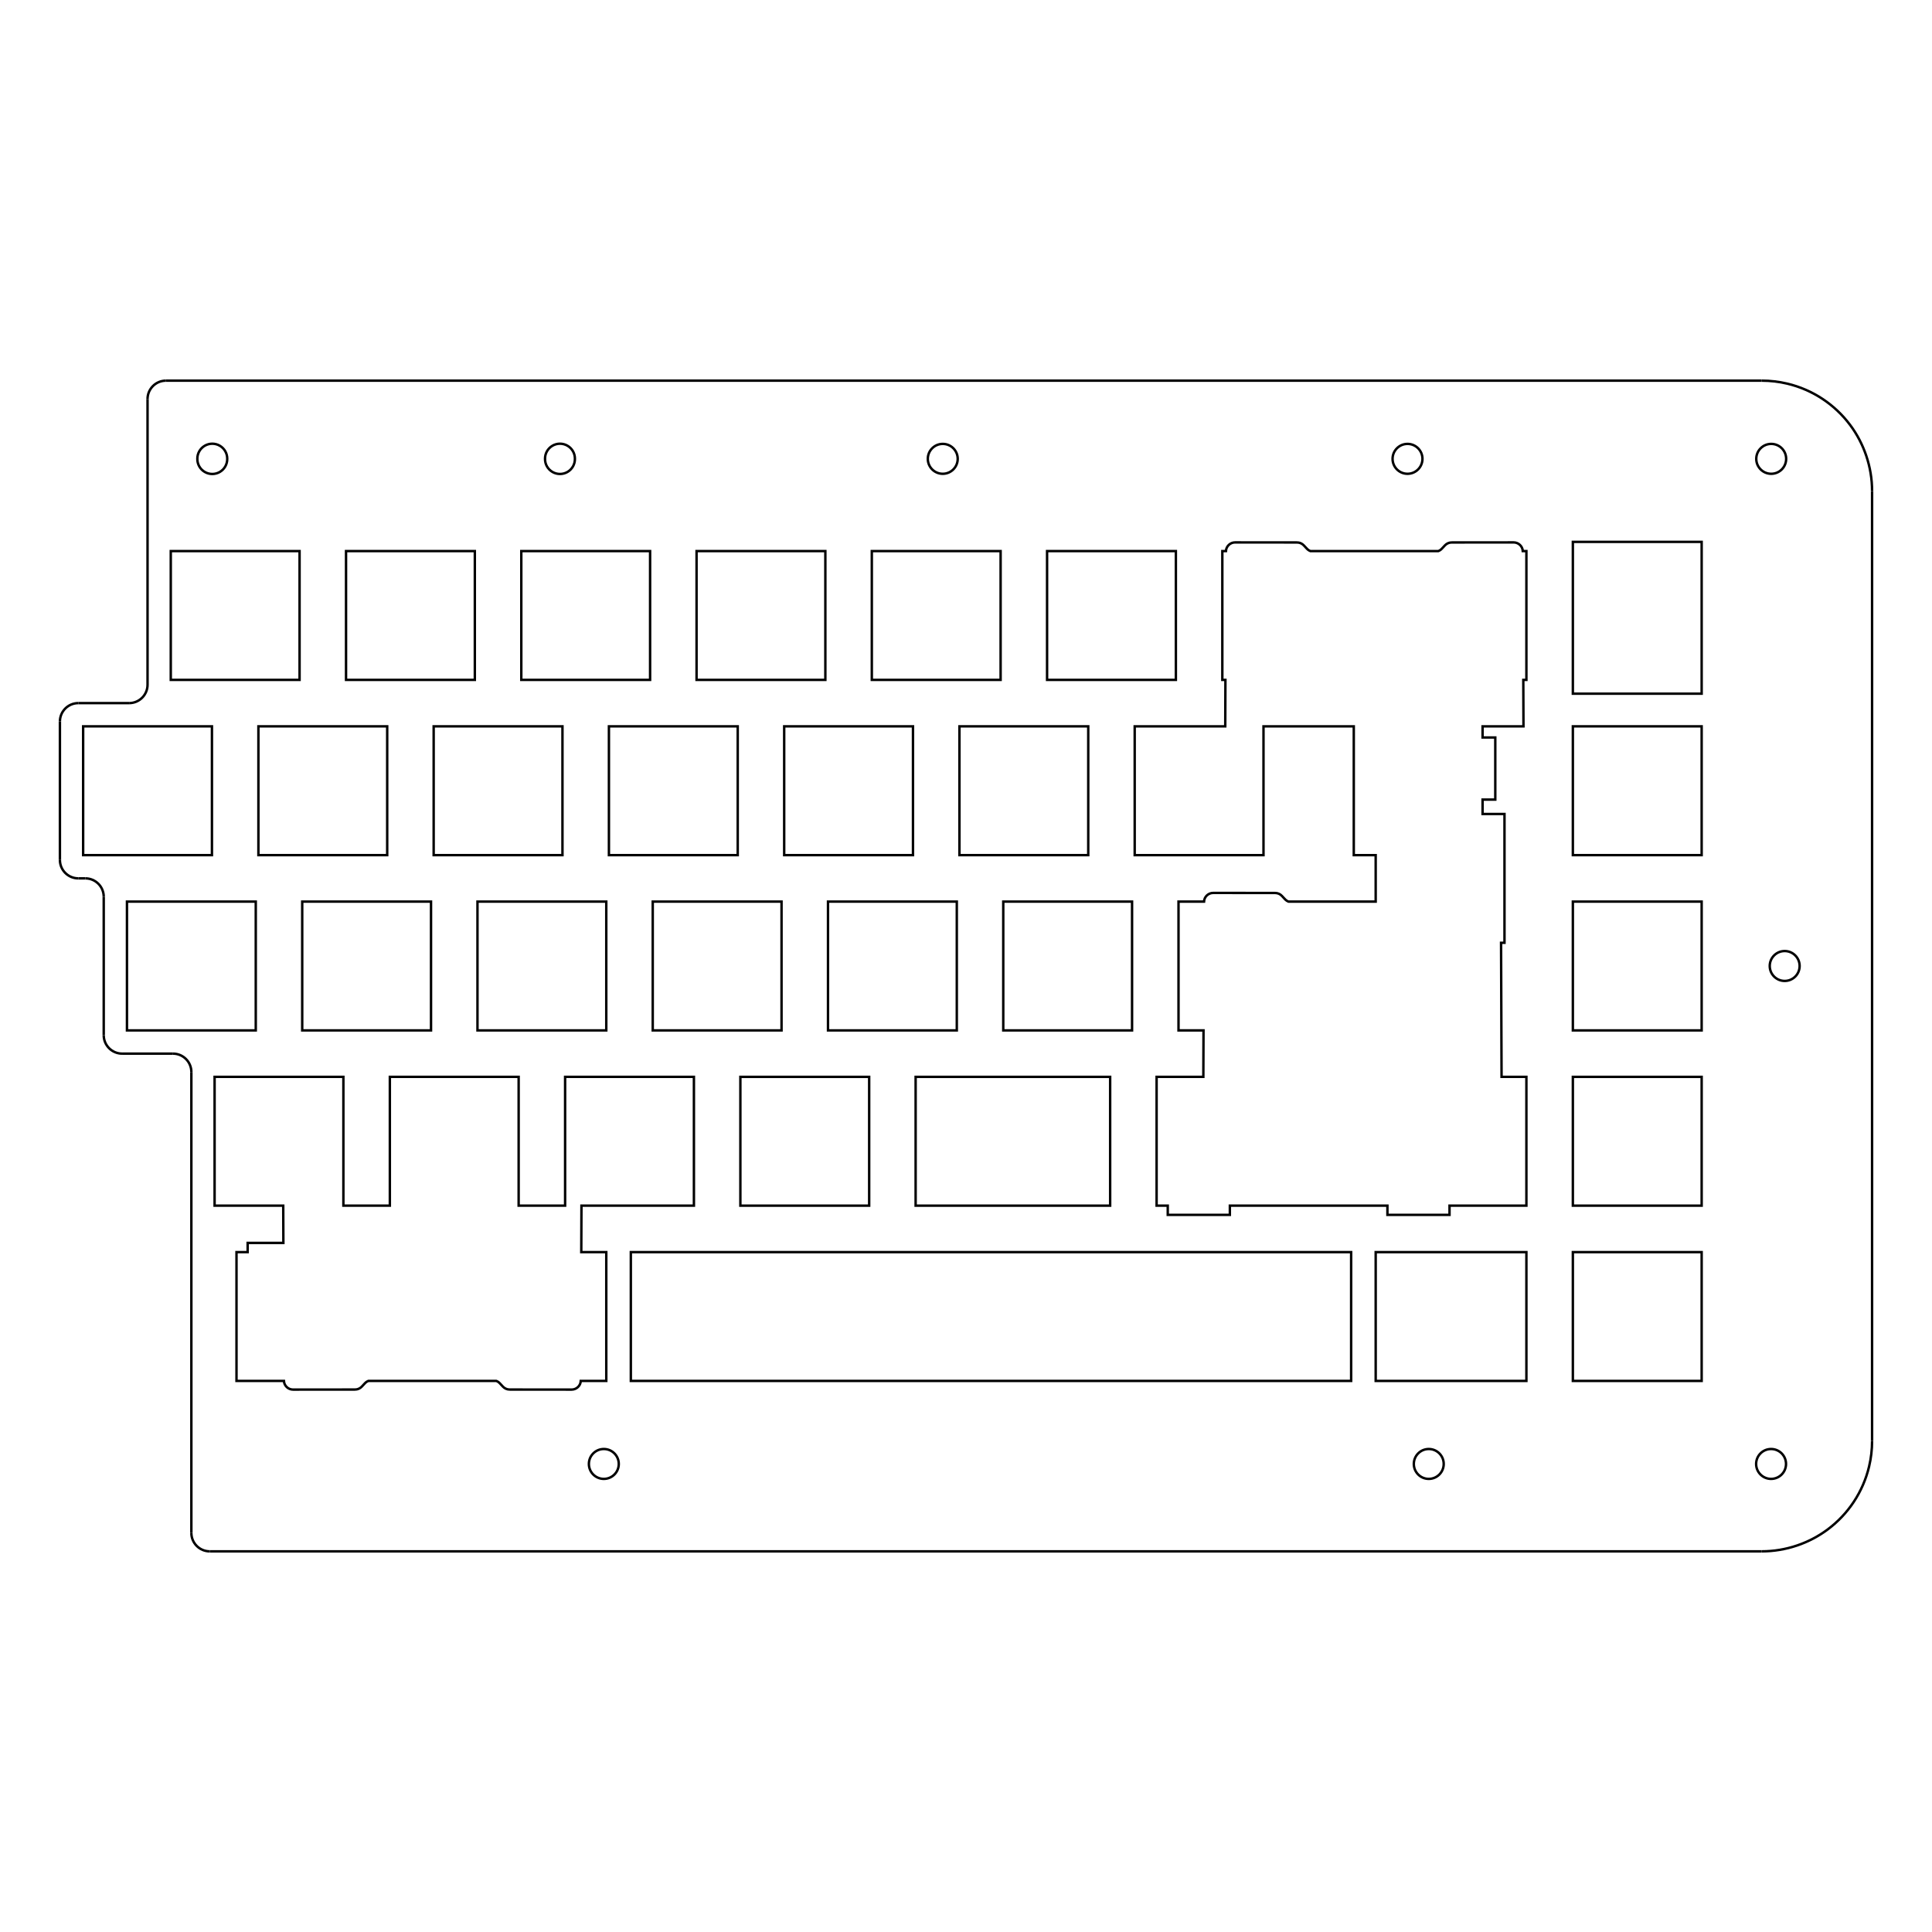
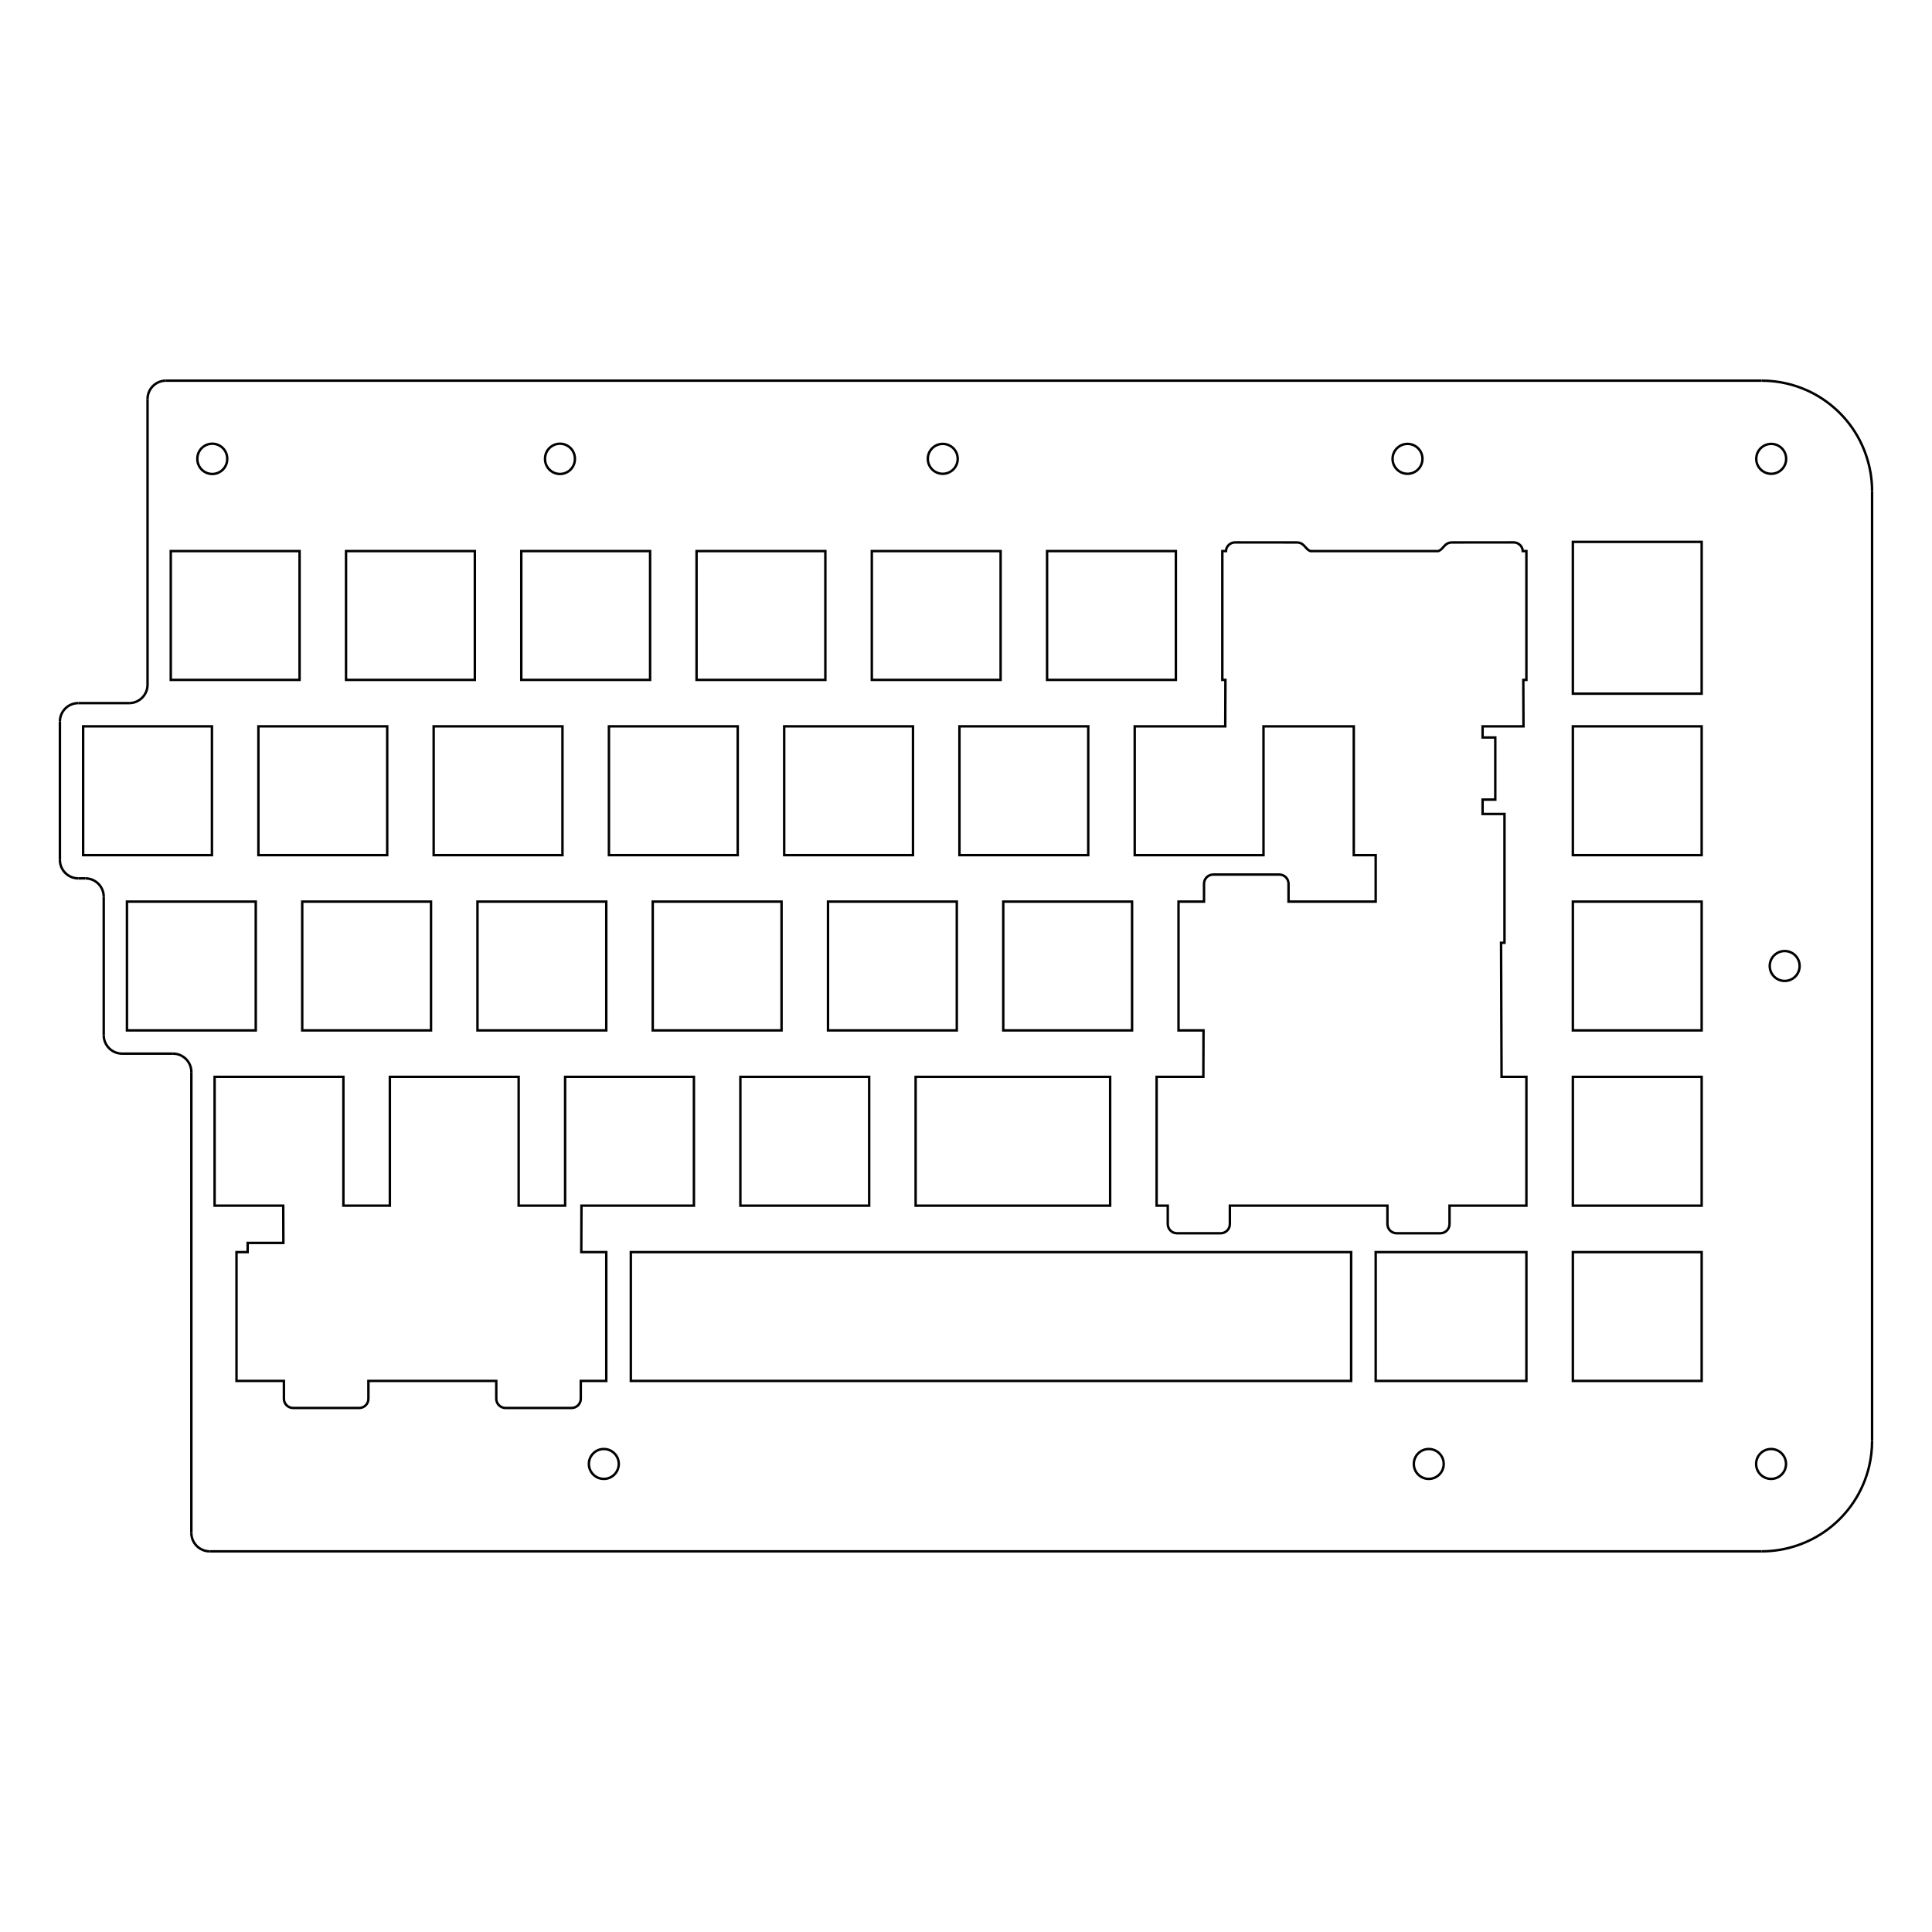
<svg xmlns="http://www.w3.org/2000/svg" width="210mm" height="210mm" viewBox="0 0 210 210" version="1.1" id="svg8">
  <defs id="defs2">
    <marker style="overflow:visible" refY="0" refX="0" orient="auto" id="DistanceX">
      <path id="path12" style="stroke:#000000;stroke-width:0.5" d="M 3,-3 -3,3 M 0,-5 V 5" />
    </marker>
    <pattern y="0" x="0" width="8" patternUnits="userSpaceOnUse" id="Hatch" height="8">
      <path id="path15" stroke-width="0.25" stroke="#000000" linecap="square" d="M8 4 l-4,4" />
      <path id="path17" stroke-width="0.25" stroke="#000000" linecap="square" d="M6 2 l-4,4" />
      <path id="path19" stroke-width="0.25" stroke="#000000" linecap="square" d="M4 0 l-4,4" />
    </pattern>
    <symbol id="*MODEL_SPACE" />
    <symbol id="*PAPER_SPACE" />
    <marker style="overflow:visible" refY="0" refX="0" orient="auto" id="DistanceX-6">
      <path id="path111" style="stroke:#000000;stroke-width:0.5" d="M 3,-3 -3,3 M 0,-5 V 5" />
    </marker>
    <pattern y="0" x="0" width="8" patternUnits="userSpaceOnUse" id="Hatch-4" height="8">
      <path id="path114" stroke-width="0.25" stroke="#000000" linecap="square" d="M8 4 l-4,4" />
      <path id="path116" stroke-width="0.25" stroke="#000000" linecap="square" d="M6 2 l-4,4" />
      <path id="path118" stroke-width="0.25" stroke="#000000" linecap="square" d="M4 0 l-4,4" />
    </pattern>
    <symbol id="*MODEL_SPACE-4" />
    <symbol id="*PAPER_SPACE-1" />
    <marker style="overflow:visible" refY="0" refX="0" orient="auto" id="DistanceX-7">
      <path id="path210" style="stroke:#000000;stroke-width:0.5" d="M 3,-3 -3,3 M 0,-5 V 5" />
    </marker>
    <pattern y="0" x="0" width="8" patternUnits="userSpaceOnUse" id="Hatch-3" height="8">
      <path id="path213" stroke-width="0.25" stroke="#000000" linecap="square" d="M8 4 l-4,4" />
      <path id="path215" stroke-width="0.25" stroke="#000000" linecap="square" d="M6 2 l-4,4" />
      <path id="path217" stroke-width="0.25" stroke="#000000" linecap="square" d="M4 0 l-4,4" />
    </pattern>
    <symbol id="*MODEL_SPACE-9" />
    <symbol id="*PAPER_SPACE-3" />
    <marker style="overflow:visible" refY="0" refX="0" orient="auto" id="DistanceX-2">
      <path id="path1300" style="stroke:#000000;stroke-width:0.5" d="M 3,-3 -3,3 M 0,-5 V 5" />
    </marker>
    <pattern y="0" x="0" width="8" patternUnits="userSpaceOnUse" id="Hatch-49" height="8">
      <path id="path1303" stroke-width="0.25" stroke="#000000" linecap="square" d="M8 4 l-4,4" />
      <path id="path1305" stroke-width="0.25" stroke="#000000" linecap="square" d="M6 2 l-4,4" />
      <path id="path1307" stroke-width="0.25" stroke="#000000" linecap="square" d="M4 0 l-4,4" />
    </pattern>
    <symbol id="*MODEL_SPACE-1" />
    <symbol id="*PAPER_SPACE-9" />
    <marker style="overflow:visible" refY="0" refX="0" orient="auto" id="DistanceX-4">
      <path id="path1435" style="stroke:#000000;stroke-width:0.5" d="M 3,-3 -3,3 M 0,-5 V 5" />
    </marker>
    <pattern y="0" x="0" width="8" patternUnits="userSpaceOnUse" id="Hatch-8" height="8">
      <path id="path1438" stroke-width="0.25" stroke="#000000" linecap="square" d="M8 4 l-4,4" />
      <path id="path1440" stroke-width="0.25" stroke="#000000" linecap="square" d="M6 2 l-4,4" />
      <path id="path1442" stroke-width="0.25" stroke="#000000" linecap="square" d="M4 0 l-4,4" />
    </pattern>
    <symbol id="*MODEL_SPACE-98" />
    <symbol id="*PAPER_SPACE-7" />
    <marker style="overflow:visible" refY="0" refX="0" orient="auto" id="DistanceX-5">
      <path id="path1477" style="stroke:#000000;stroke-width:0.5" d="M 3,-3 -3,3 M 0,-5 V 5" />
    </marker>
    <pattern y="0" x="0" width="8" patternUnits="userSpaceOnUse" id="Hatch-47" height="8">
      <path id="path1480" stroke-width="0.25" stroke="#000000" linecap="square" d="M8 4 l-4,4" />
      <path id="path1482" stroke-width="0.25" stroke="#000000" linecap="square" d="M6 2 l-4,4" />
      <path id="path1484" stroke-width="0.25" stroke="#000000" linecap="square" d="M4 0 l-4,4" />
    </pattern>
    <symbol id="*MODEL_SPACE-2" />
    <symbol id="*PAPER_SPACE-92" />
    <marker style="overflow:visible" refY="0" refX="0" orient="auto" id="DistanceX-3">
      <path id="path1519" style="stroke:#000000;stroke-width:0.5" d="M 3,-3 -3,3 M 0,-5 V 5" />
    </marker>
    <pattern y="0" x="0" width="8" patternUnits="userSpaceOnUse" id="Hatch-44" height="8">
      <path id="path1522" stroke-width="0.25" stroke="#000000" linecap="square" d="M8 4 l-4,4" />
      <path id="path1524" stroke-width="0.25" stroke="#000000" linecap="square" d="M6 2 l-4,4" />
      <path id="path1526" stroke-width="0.25" stroke="#000000" linecap="square" d="M4 0 l-4,4" />
    </pattern>
    <symbol id="*MODEL_SPACE-25" />
    <symbol id="*PAPER_SPACE-8" />
    <marker style="overflow:visible" refY="0.0" refX="0.0" orient="auto" id="DistanceX-9">
      <path id="path5763" style="stroke:#000000; stroke-width:0.5" d="M 3,-3 L -3,3 M 0,-5 L  0,5" />
    </marker>
    <pattern y="0" x="0" width="8" patternUnits="userSpaceOnUse" id="Hatch-0" height="8">
      <path id="path5766" stroke-width="0.25" stroke="#000000" linecap="square" d="M8 4 l-4,4" />
      <path id="path5768" stroke-width="0.25" stroke="#000000" linecap="square" d="M6 2 l-4,4" />
      <path id="path5770" stroke-width="0.25" stroke="#000000" linecap="square" d="M4 0 l-4,4" />
    </pattern>
    <symbol id="*MODEL_SPACE-0" />
    <symbol id="*PAPER_SPACE-91" />
    <marker style="overflow:visible" refY="0.0" refX="0.0" orient="auto" id="DistanceX-68">
      <path id="path5898" style="stroke:#000000; stroke-width:0.5" d="M 3,-3 L -3,3 M 0,-5 L  0,5" />
    </marker>
    <pattern y="0" x="0" width="8" patternUnits="userSpaceOnUse" id="Hatch-5" height="8">
      <path id="path5901" stroke-width="0.25" stroke="#000000" linecap="square" d="M8 4 l-4,4" />
      <path id="path5903" stroke-width="0.25" stroke="#000000" linecap="square" d="M6 2 l-4,4" />
      <path id="path5905" stroke-width="0.25" stroke="#000000" linecap="square" d="M4 0 l-4,4" />
    </pattern>
    <symbol id="*MODEL_SPACE-5" />
    <symbol id="*PAPER_SPACE-913" />
    <marker style="overflow:visible" refY="0.0" refX="0.0" orient="auto" id="DistanceX-63">
      <path id="path6129" style="stroke:#000000; stroke-width:0.5" d="M 3,-3 L -3,3 M 0,-5 L  0,5" />
    </marker>
    <pattern y="0" x="0" width="8" patternUnits="userSpaceOnUse" id="Hatch-1" height="8">
      <path id="path6132" stroke-width="0.25" stroke="#000000" linecap="square" d="M8 4 l-4,4" />
      <path id="path6134" stroke-width="0.25" stroke="#000000" linecap="square" d="M6 2 l-4,4" />
      <path id="path6136" stroke-width="0.25" stroke="#000000" linecap="square" d="M4 0 l-4,4" />
    </pattern>
    <symbol id="*MODEL_SPACE-8" />
    <symbol id="*PAPER_SPACE-6" />
    <marker style="overflow:visible" refY="0.0" refX="0.0" orient="auto" id="DistanceX-689">
      <path id="path6324" style="stroke:#000000; stroke-width:0.5" d="M 3,-3 L -3,3 M 0,-5 L  0,5" />
    </marker>
    <pattern y="0" x="0" width="8" patternUnits="userSpaceOnUse" id="Hatch-6" height="8">
      <path id="path6327" stroke-width="0.25" stroke="#000000" linecap="square" d="M8 4 l-4,4" />
      <path id="path6329" stroke-width="0.25" stroke="#000000" linecap="square" d="M6 2 l-4,4" />
      <path id="path6331" stroke-width="0.25" stroke="#000000" linecap="square" d="M4 0 l-4,4" />
    </pattern>
    <symbol id="*MODEL_SPACE-91" />
    <symbol id="*PAPER_SPACE-35" />
    <marker style="overflow:visible" refY="0.0" refX="0.0" orient="auto" id="DistanceX-1">
      <path id="path6423" style="stroke:#000000; stroke-width:0.5" d="M 3,-3 L -3,3 M 0,-5 L  0,5" />
    </marker>
    <pattern y="0" x="0" width="8" patternUnits="userSpaceOnUse" id="Hatch-7" height="8">
      <path id="path6426" stroke-width="0.25" stroke="#000000" linecap="square" d="M8 4 l-4,4" />
      <path id="path6428" stroke-width="0.25" stroke="#000000" linecap="square" d="M6 2 l-4,4" />
      <path id="path6430" stroke-width="0.25" stroke="#000000" linecap="square" d="M4 0 l-4,4" />
    </pattern>
    <symbol id="*MODEL_SPACE-87" />
    <symbol id="*PAPER_SPACE-90" />
    <marker style="overflow:visible" refY="0.0" refX="0.0" orient="auto" id="DistanceX-62">
      <path id="path6522" style="stroke:#000000; stroke-width:0.5" d="M 3,-3 L -3,3 M 0,-5 L  0,5" />
    </marker>
    <pattern y="0" x="0" width="8" patternUnits="userSpaceOnUse" id="Hatch-33" height="8">
      <path id="path6525" stroke-width="0.25" stroke="#000000" linecap="square" d="M8 4 l-4,4" />
      <path id="path6527" stroke-width="0.25" stroke="#000000" linecap="square" d="M6 2 l-4,4" />
      <path id="path6529" stroke-width="0.25" stroke="#000000" linecap="square" d="M4 0 l-4,4" />
    </pattern>
    <symbol id="*MODEL_SPACE-45" />
    <symbol id="*PAPER_SPACE-81" />
    <marker style="overflow:visible" refY="0.0" refX="0.0" orient="auto" id="DistanceX-632">
      <path id="path298" style="stroke:#000000; stroke-width:0.5" d="M 3,-3 L -3,3 M 0,-5 L  0,5" />
    </marker>
    <pattern y="0" x="0" width="8" patternUnits="userSpaceOnUse" id="Hatch-2" height="8">
      <path id="path301" stroke-width="0.25" stroke="#000000" linecap="square" d="M8 4 l-4,4" />
      <path id="path303" stroke-width="0.25" stroke="#000000" linecap="square" d="M6 2 l-4,4" />
      <path id="path305" stroke-width="0.25" stroke="#000000" linecap="square" d="M4 0 l-4,4" />
    </pattern>
    <symbol id="*MODEL_SPACE-82" />
    <symbol id="*PAPER_SPACE-72" />
    <marker style="overflow:visible" refY="0.0" refX="0.0" orient="auto" id="DistanceX-55">
      <path id="path421" style="stroke:#000000; stroke-width:0.5" d="M 3,-3 L -3,3 M 0,-5 L  0,5" />
    </marker>
    <pattern y="0" x="0" width="8" patternUnits="userSpaceOnUse" id="Hatch-63" height="8">
      <path id="path424" stroke-width="0.25" stroke="#000000" linecap="square" d="M8 4 l-4,4" />
      <path id="path426" stroke-width="0.25" stroke="#000000" linecap="square" d="M6 2 l-4,4" />
      <path id="path428" stroke-width="0.25" stroke="#000000" linecap="square" d="M4 0 l-4,4" />
    </pattern>
    <symbol id="*MODEL_SPACE-99" />
    <symbol id="*PAPER_SPACE-353" />
    <marker style="overflow:visible" refY="0.0" refX="0.0" orient="auto" id="DistanceX-50">
      <path id="path655" style="stroke:#000000; stroke-width:0.5" d="M 3,-3 L -3,3 M 0,-5 L  0,5" />
    </marker>
    <pattern y="0" x="0" width="8" patternUnits="userSpaceOnUse" id="Hatch-40" height="8">
      <path id="path658" stroke-width="0.25" stroke="#000000" linecap="square" d="M8 4 l-4,4" />
      <path id="path660" stroke-width="0.25" stroke="#000000" linecap="square" d="M6 2 l-4,4" />
      <path id="path662" stroke-width="0.25" stroke="#000000" linecap="square" d="M4 0 l-4,4" />
    </pattern>
    <symbol id="*MODEL_SPACE-49" />
    <symbol id="*PAPER_SPACE-4" />
+     <marker style="overflow:visible" refY="0.0" refX="0.0" orient="auto" id="DistanceX-65">
+       <path id="path207" style="stroke:#000000; stroke-width:0.5" d="M 3,-3 L -3,3 M 0,-5 L  0,5" />
+     </marker>
+     <pattern y="0" x="0" width="8" patternUnits="userSpaceOnUse" id="Hatch-68" height="8">
+       <path id="path210-4" stroke-width="0.25" stroke="#000000" linecap="square" d="M8 4 l-4,4" />
+       <path id="path212" stroke-width="0.25" stroke="#000000" linecap="square" d="M6 2 l-4,4" />
+       <path id="path214" stroke-width="0.25" stroke="#000000" linecap="square" d="M4 0 l-4,4" />
+     </pattern>
+     <symbol id="*MODEL_SPACE-3" />
+     <symbol id="*PAPER_SPACE-5" />
  </defs>
  <g id="layer1" transform="translate(0,-86.99999)">
-     <g id="g791" transform="matrix(0.2645833,0,0,0.2645833,-397.7651,-181.3749)">
-       <path id="path669" style="fill:none;stroke:#000000" d="m 2237.152,1202.831 a 6.142,6.142 0 1 0 -12.284,0 6.142,6.142 0 1 0 12.284,0 z" />
-       <path id="path671" style="fill:none;stroke:#000000" d="m 1757.57,1615.748 a 6.142,6.142 0 1 0 -12.284,0 6.142,6.142 0 1 0 12.284,0 z" />
-       <path id="path673" style="fill:none;stroke:#000000" d="m 2087.74,1202.831 a 6.142,6.142 0 1 0 -12.284,0 6.142,6.142 0 1 0 12.284,0 z" />
-       <path id="path675" style="fill:none;stroke:#000000" d="m 1739.553,1202.831 a 6.142,6.142 0 1 0 -12.283,0 6.142,6.142 0 1 0 12.283,0 z" />
-       <path id="path677" style="fill:none;stroke:#000000" d="m 1596.717,1202.834 a 6.142,6.142 0 1 0 -12.283,0 6.142,6.142 0 1 0 12.283,0 z" />
-       <path id="path679" style="fill:none;stroke:#000000" d="m 1896.809,1202.831 a 6.142,6.142 0 1 0 -12.284,0 6.142,6.142 0 1 0 12.284,0 z" />
-       <path id="path681" style="fill:none;stroke:#000000" d="m 2096.47,1615.748 a 6.142,6.142 0 1 0 -12.284,0 6.142,6.142 0 1 0 12.284,0 z" />
-       <path id="path683" style="fill:none;stroke:#000000" d="m 2242.687,1411.177 a 6.142,6.142 0 1 0 -12.284,0 6.142,6.142 0 1 0 12.284,0 z" />
-       <path id="path685" style="fill:none;stroke:#000000" d="m 2237.097,1615.748 a 6.142,6.142 0 1 0 -12.284,0 6.142,6.142 0 1 0 12.284,0 z" />
-       <path id="path687" style="fill:none;stroke:#000000" d="m 1590.436,1365.638 v -52.913 h -52.913 v 52.913 z" />
-       <path id="path689" style="fill:none;stroke:#000000" d="m 1879.522,1509.638 h 79.913 v -52.913 h -79.913 z" />
-       <path id="path691" style="fill:none;stroke:#000000" d="m 1608.436,1437.638 v -52.913 h -52.913 v 52.913 z" />
-       <path id="path693" style="fill:none;stroke:#000000" d="m 1770.436,1240.724 h -52.913 v 52.913 h 52.913 z" />
-       <path id="path695" style="fill:none;stroke:#000000" d="m 1681.522,1365.638 h 52.913 v -52.913 h -52.913 z" />
-       <path id="path697" style="fill:none;stroke:#000000" d="m 1914.436,1293.638 v -52.913 h -52.913 v 52.913 z" />
-       <path id="path699" style="fill:none;stroke:#000000" d="m 1950.436,1312.724 h -52.913 v 52.913 h 52.913 z" />
-       <path id="path701" style="fill:none;stroke:#000000" d="m 1968.436,1384.724 h -52.913 v 52.913 h 52.913 z" />
-       <path id="path703" style="fill:none;stroke:#000000" d="m 1842.436,1240.724 h -52.913 v 52.913 h 52.913 z" />
-       <path id="path705" style="fill:none;stroke:#000000" d="m 1824.436,1384.724 h -52.913 v 52.913 h 52.913 z" />
-       <path id="path707" style="fill:none;stroke:#000000" d="m 1645.522,1240.724 v 52.913 h 52.913 v -52.913 z" />
-       <path id="path709" style="fill:none;stroke:#000000" d="m 2130.436,1581.638 v -52.913 h -61.913 v 52.913 z" />
-       <path id="path711" style="fill:none;stroke:#000000" d="m 1753.522,1365.638 h 52.913 v -52.913 h -52.913 z" />
-       <path id="path713" style="fill:none;stroke:#000000" d="m 1807.522,1509.638 h 52.913 v -52.913 h -52.913 z" />
-       <path id="path715" style="fill:none;stroke:#000000" d="m 1699.522,1384.724 v 52.913 h 52.913 v -52.913 z" />
-       <path id="path717" style="fill:none;stroke:#000000" d="m 1896.436,1384.724 h -52.913 v 52.913 h 52.913 z" />
-       <path id="path719" style="fill:none;stroke:#000000" d="m 2058.436,1528.724 h -295.913 v 52.913 h 295.913 z" />
-       <path id="path721" style="fill:none;stroke:#000000" d="m 1573.522,1293.638 h 52.913 v -52.913 h -52.913 z" />
-       <path id="path723" style="fill:none;stroke:#000000" d="m 1878.436,1365.638 v -52.913 h -52.913 v 52.913 z" />
-       <path id="path725" style="fill:none;stroke:#000000" d="m 2149.522,1312.724 v 52.913 h 52.913 v -52.913 z" />
-       <path id="path727" style="fill:none;stroke:#000000" d="m 2202.436,1236.945 h -52.913 v 62.362 h 52.913 z" />
-       <path id="path729" style="fill:none;stroke:#000000" d="m 2149.522,1437.638 h 52.913 v -52.913 h -52.913 z" />
-       <path id="path731" style="fill:none;stroke:#000000" d="m 2202.436,1456.724 h -52.913 v 52.913 h 52.913 z" />
-       <path id="path733" style="fill:none;stroke:#000000" d="m 2202.436,1581.638 v -52.913 h -52.913 v 52.913 z" />
-       <path id="path735" style="fill:none;stroke:#000000" d="m 1986.436,1240.724 h -52.913 v 52.913 h 52.913 z" />
-       <path id="path737" style="fill:none;stroke:#000000" d="m 2008.615,1509.638 h 64.728 v 3.78 h 25.512 v -3.78 h 31.581 v -52.913 h -10.201 l -0.206,-55.087 h 1.407 v -52.913 h -9 v -5.907 h 5.22 v -25.512 h -5.22 v -4.581 h 16.799 l -0.071,-19.087 h 1.272 v -52.913 h -1.475 a 3.78,3.78 0 0 0 -3.777,-3.565 l -25.456,0.023 a 3.78,3.78 0 0 0 -2.757,1.198 l -1.3,1.389 a 3.78,3.78 0 0 1 -1.43,0.956 h -52.526 a 3.78,3.78 0 0 1 -1.43,-0.956 l -1.3,-1.389 a 3.78,3.78 0 0 0 -2.757,-1.198 l -25.456,-0.023 a 3.78,3.78 0 0 0 -3.777,3.565 h -1.475 v 52.913 h 1.272 l -0.071,19.087 h -37.201 v 52.913 h 52.913 v -52.913 h 37.087 v 52.913 h 9 v 19.087 h -35.806 a 3.78,3.78 0 0 1 -1.43,-0.956 l -1.3,-1.389 a 3.78,3.78 0 0 0 -2.757,-1.198 l -25.456,-0.023 a 3.78,3.78 0 0 0 -3.777,3.565 h -10.475 v 52.913 h 10.272 l -0.071,19.087 h -19.201 v 52.913 h 4.581 v 3.78 h 25.512 z" />
-       <path id="path739" style="fill:none;stroke:#000000" d="m 1627.522,1437.638 h 52.913 v -52.913 h -52.913 z" />
-       <path id="path741" style="fill:none;stroke:#000000" d="m 1735.522,1456.724 v 52.913 h -19.087 v -52.913 h -52.913 v 52.913 h -19.087 v -52.913 h -52.913 v 52.913 h 28.201 l 0.057,15.307 h -14.677 v 3.78 h -4.581 v 52.913 h 19.475 a 3.78,3.78 0 0 0 3.777,3.565 l 25.456,-0.023 a 3.78,3.78 0 0 0 2.757,-1.198 l 1.3,-1.389 a 3.78,3.78 0 0 1 1.43,-0.956 h 52.526 a 3.78,3.78 0 0 1 1.43,0.956 l 1.3,1.389 a 3.78,3.78 0 0 0 2.757,1.198 l 25.456,0.023 a 3.78,3.78 0 0 0 3.777,-3.565 h 10.475 v -52.913 h -10.272 l 0.071,-19.087 h 46.201 v -52.913 z" />
-       <path id="path743" style="fill:none;stroke:#000000" d="m 1609.522,1312.724 v 52.913 h 52.913 v -52.913 z" />
-       <path id="path745" style="fill:none;stroke:#000000" d="m 1563.979,1295.622 c 0,4.174 -3.384,7.559 -7.558,7.559" />
-       <path id="path747" style="fill:none;stroke:#000000" d="m 1556.421,1303.181 h -20.882" />
-       <path id="path749" style="fill:none;stroke:#000000" d="m 1535.539,1303.181 v 0" />
-       <path id="path751" style="fill:none;stroke:#000000" d="m 1535.538,1303.181 c -4.175,0 -7.559,3.384 -7.559,7.559" />
-       <path id="path753" style="fill:none;stroke:#000000" d="m 1527.979,1310.74 v 56.882" />
-       <path id="path755" style="fill:none;stroke:#000000" d="m 1527.979,1367.621 c 0,4.175 3.384,7.559 7.559,7.559" />
-       <path id="path757" style="fill:none;stroke:#000000" d="m 1535.538,1375.18 v 0" />
-       <path id="path759" style="fill:none;stroke:#000000" d="m 1535.539,1375.18 h 2.882" />
-       <path id="path761" style="fill:none;stroke:#000000" d="m 1538.421,1375.18 c 4.174,6e-4 7.558,3.385 7.558,7.559" />
-       <path id="path763" style="fill:none;stroke:#000000" d="m 1545.979,1382.74 v 56.882" />
-       <path id="path765" style="fill:none;stroke:#000000" d="m 1545.979,1439.621 c 0,4.175 3.384,7.559 7.559,7.559" />
-       <path id="path767" style="fill:none;stroke:#000000" d="m 1553.538,1447.18 v 0" />
-       <path id="path769" style="fill:none;stroke:#000000" d="m 1553.539,1447.18 h 20.882" />
-       <path id="path771" style="fill:none;stroke:#000000" d="m 1574.421,1447.18 c 4.174,6e-4 7.558,3.385 7.558,7.559" />
-       <path id="path773" style="fill:none;stroke:#000000" d="m 1581.979,1454.74 v 189.354" />
-       <path id="path775" style="fill:none;stroke:#000000" d="m 1581.979,1644.094 a 7.559,7.559 0 0 0 7.559,7.559" />
-       <path id="path777" style="fill:none;stroke:#000000" d="m 1589.538,1651.653 h 637.558" />
-       <path id="path779" style="fill:none;stroke:#000000" d="m 2227.096,1651.653 c 10.015,0 19.577,-3.37 27.119,-9 8.368,-6.245 14.508,-15.318 17.012,-25.876 0.803,-3.387 1.224,-6.914 1.224,-10.479" />
-       <path id="path781" style="fill:none;stroke:#000000" d="M 2272.45,1606.299 V 1216.063" />
-       <path id="path783" style="fill:none;stroke:#000000" d="m 2272.45,1216.063 c 0,-10.015 -3.37,-19.577 -9,-27.119 -6.245,-8.368 -15.318,-14.508 -25.876,-17.012 -3.387,-0.803 -6.914,-1.224 -10.478,-1.224" />
-       <path id="path785" style="fill:none;stroke:#000000" d="M 2227.096,1170.708 H 1571.538" />
-       <path id="path787" style="fill:none;stroke:#000000" d="m 1571.538,1170.708 a 7.559,7.559 0 0 0 -7.559,7.559" />
-       <path id="path789" style="fill:none;stroke:#000000" d="m 1563.979,1178.268 v 117.354" />
+     <g id="g343" transform="matrix(0.2645833,0,0,0.2645833,-397.7651,-181.3749)">
+       <path id="path221" style="fill:none;stroke:#000000" d="m 1997.997,1377.391 v 7.334 h -10.475 v 52.913 h 10.272 l -0.071,19.087 h -19.201 v 52.913 h 4.581 v 7.559 a 3.78,3.78 0 0 0 3.78,3.78 h 17.953 a 3.78,3.78 0 0 0 3.78,-3.78 v -7.559 h 64.728 v 7.559 a 3.78,3.78 0 0 0 3.78,3.78 h 17.953 a 3.78,3.78 0 0 0 3.78,-3.78 v -7.559 h 31.581 v -52.913 h -10.201 l -0.206,-55.087 h 1.407 v -52.913 h -9 v -5.907 h 5.22 v -25.512 h -5.22 v -4.581 h 16.799 l -0.071,-19.087 h 1.272 v -52.913 h -1.475 a 3.78,3.78 0 0 0 -3.777,-3.565 l -25.456,0.023 a 3.78,3.78 0 0 0 -2.757,1.198 l -1.3,1.389 a 3.78,3.78 0 0 1 -1.43,0.956 h -52.526 a 3.78,3.78 0 0 1 -1.43,-0.956 l -1.3,-1.389 a 3.78,3.78 0 0 0 -2.757,-1.198 l -25.456,-0.023 a 3.78,3.78 0 0 0 -3.777,3.565 h -1.475 v 52.913 h 1.272 l -0.071,19.087 h -37.201 v 52.913 h 52.913 v -52.913 h 37.087 v 52.913 h 9 v 19.087 h -35.806 v -7.334 a 3.78,3.78 0 0 0 -3.78,-3.78 h -27.16 a 3.78,3.78 0 0 0 -3.78,3.78 z" />
+       <path id="path223" style="fill:none;stroke:#000000" d="m 2237.152,1202.831 a 6.142,6.142 0 1 0 -12.284,0 6.142,6.142 0 1 0 12.284,0 z" />
+       <path id="path225" style="fill:none;stroke:#000000" d="m 1757.57,1615.748 a 6.142,6.142 0 1 0 -12.284,0 6.142,6.142 0 1 0 12.284,0 z" />
+       <path id="path227" style="fill:none;stroke:#000000" d="m 2087.74,1202.831 a 6.142,6.142 0 1 0 -12.284,0 6.142,6.142 0 1 0 12.284,0 z" />
+       <path id="path229" style="fill:none;stroke:#000000" d="m 1739.553,1202.831 a 6.142,6.142 0 1 0 -12.283,0 6.142,6.142 0 1 0 12.283,0 z" />
+       <path id="path231" style="fill:none;stroke:#000000" d="m 1596.717,1202.834 a 6.142,6.142 0 1 0 -12.283,0 6.142,6.142 0 1 0 12.283,0 z" />
+       <path id="path233" style="fill:none;stroke:#000000" d="m 1896.809,1202.831 a 6.142,6.142 0 1 0 -12.284,0 6.142,6.142 0 1 0 12.284,0 z" />
+       <path id="path235" style="fill:none;stroke:#000000" d="m 2096.47,1615.748 a 6.142,6.142 0 1 0 -12.284,0 6.142,6.142 0 1 0 12.284,0 z" />
+       <path id="path237" style="fill:none;stroke:#000000" d="m 2242.687,1411.177 a 6.142,6.142 0 1 0 -12.284,0 6.142,6.142 0 1 0 12.284,0 z" />
+       <path id="path239" style="fill:none;stroke:#000000" d="m 2237.097,1615.748 a 6.142,6.142 0 1 0 -12.284,0 6.142,6.142 0 1 0 12.284,0 z" />
+       <path id="path241" style="fill:none;stroke:#000000" d="m 1590.436,1365.638 v -52.913 h -52.913 v 52.913 z" />
+       <path id="path243" style="fill:none;stroke:#000000" d="m 1879.522,1509.638 h 79.913 v -52.913 h -79.913 z" />
+       <path id="path245" style="fill:none;stroke:#000000" d="m 1608.436,1437.638 v -52.913 h -52.913 v 52.913 z" />
+       <path id="path247" style="fill:none;stroke:#000000" d="m 1770.436,1240.724 h -52.913 v 52.913 h 52.913 z" />
+       <path id="path249" style="fill:none;stroke:#000000" d="m 1681.522,1365.638 h 52.913 v -52.913 h -52.913 z" />
+       <path id="path251" style="fill:none;stroke:#000000" d="m 1914.436,1293.638 v -52.913 h -52.913 v 52.913 z" />
+       <path id="path253" style="fill:none;stroke:#000000" d="m 1950.436,1312.724 h -52.913 v 52.913 h 52.913 z" />
+       <path id="path255" style="fill:none;stroke:#000000" d="m 1968.436,1384.724 h -52.913 v 52.913 h 52.913 z" />
+       <path id="path257" style="fill:none;stroke:#000000" d="m 1842.436,1240.724 h -52.913 v 52.913 h 52.913 z" />
+       <path id="path259" style="fill:none;stroke:#000000" d="m 1824.436,1384.724 h -52.913 v 52.913 h 52.913 z" />
+       <path id="path261" style="fill:none;stroke:#000000" d="m 1645.522,1240.724 v 52.913 h 52.913 v -52.913 z" />
+       <path id="path263" style="fill:none;stroke:#000000" d="m 2130.436,1581.638 v -52.913 h -61.913 v 52.913 z" />
+       <path id="path265" style="fill:none;stroke:#000000" d="m 1753.522,1365.638 h 52.913 v -52.913 h -52.913 z" />
+       <path id="path267" style="fill:none;stroke:#000000" d="m 1807.522,1509.638 h 52.913 v -52.913 h -52.913 z" />
+       <path id="path269" style="fill:none;stroke:#000000" d="m 1699.522,1384.724 v 52.913 h 52.913 v -52.913 z" />
+       <path id="path271" style="fill:none;stroke:#000000" d="m 1896.436,1384.724 h -52.913 v 52.913 h 52.913 z" />
+       <path id="path273" style="fill:none;stroke:#000000" d="m 2058.436,1528.724 h -295.913 v 52.913 h 295.913 z" />
+       <path id="path275" style="fill:none;stroke:#000000" d="m 1573.522,1293.638 h 52.913 v -52.913 h -52.913 z" />
+       <path id="path277" style="fill:none;stroke:#000000" d="m 1878.436,1365.638 v -52.913 h -52.913 v 52.913 z" />
+       <path id="path279" style="fill:none;stroke:#000000" d="m 2149.522,1312.724 v 52.913 h 52.913 v -52.913 z" />
+       <path id="path281" style="fill:none;stroke:#000000" d="m 2202.436,1236.945 h -52.913 v 62.362 h 52.913 z" />
+       <path id="path283" style="fill:none;stroke:#000000" d="m 2149.522,1437.638 h 52.913 v -52.913 h -52.913 z" />
+       <path id="path285" style="fill:none;stroke:#000000" d="m 2202.436,1456.724 h -52.913 v 52.913 h 52.913 z" />
+       <path id="path287" style="fill:none;stroke:#000000" d="m 2202.436,1581.638 v -52.913 h -52.913 v 52.913 z" />
+       <path id="path289" style="fill:none;stroke:#000000" d="m 1986.436,1240.724 h -52.913 v 52.913 h 52.913 z" />
+       <path id="path291" style="fill:none;stroke:#000000" d="m 1627.522,1437.638 h 52.913 v -52.913 h -52.913 z" />
+       <path id="path293" style="fill:none;stroke:#000000" d="m 1654.716,1588.971 v -7.333 h 52.526 v 7.333 a 3.78,3.78 0 0 0 3.78,3.78 h 27.16 a 3.78,3.78 0 0 0 3.78,-3.78 v -7.333 h 10.475 v -52.913 h -10.272 l 0.071,-19.087 h 46.201 v -52.913 h -52.913 v 52.913 h -19.087 v -52.913 h -52.913 v 52.913 h -19.087 v -52.913 h -52.913 v 52.913 h 28.201 l 0.057,15.307 h -14.677 v 3.78 h -4.581 v 52.913 h 19.475 v 7.333 a 3.78,3.78 0 0 0 3.78,3.78 h 27.16 a 3.78,3.78 0 0 0 3.78,-3.78 z" />
+       <path id="path295" style="fill:none;stroke:#000000" d="m 1609.522,1312.724 v 52.913 h 52.913 v -52.913 z" />
+       <path id="path297" style="fill:none;stroke:#000000" d="m 1563.979,1295.622 c 0,4.174 -3.384,7.559 -7.558,7.559" />
+       <path id="path299" style="fill:none;stroke:#000000" d="m 1556.421,1303.181 h -20.882" />
+       <path id="path301-9" style="fill:none;stroke:#000000" d="m 1535.539,1303.181 v 0" />
+       <path id="path303-4" style="fill:none;stroke:#000000" d="m 1535.538,1303.181 c -4.175,0 -7.559,3.384 -7.559,7.559" />
+       <path id="path305-3" style="fill:none;stroke:#000000" d="m 1527.979,1310.74 v 56.882" />
+       <path id="path307" style="fill:none;stroke:#000000" d="m 1527.979,1367.621 c 0,4.175 3.384,7.559 7.559,7.559" />
+       <path id="path309" style="fill:none;stroke:#000000" d="m 1535.538,1375.18 v 0" />
+       <path id="path311" style="fill:none;stroke:#000000" d="m 1535.539,1375.18 h 2.882" />
+       <path id="path313" style="fill:none;stroke:#000000" d="m 1538.421,1375.18 c 4.174,6e-4 7.558,3.385 7.558,7.559" />
+       <path id="path315" style="fill:none;stroke:#000000" d="m 1545.979,1382.74 v 56.882" />
+       <path id="path317" style="fill:none;stroke:#000000" d="m 1545.979,1439.621 c 0,4.175 3.384,7.559 7.559,7.559" />
+       <path id="path319" style="fill:none;stroke:#000000" d="m 1553.538,1447.18 v 0" />
+       <path id="path321" style="fill:none;stroke:#000000" d="m 1553.539,1447.18 h 20.882" />
+       <path id="path323" style="fill:none;stroke:#000000" d="m 1574.421,1447.18 c 4.174,6e-4 7.558,3.385 7.558,7.559" />
+       <path id="path325" style="fill:none;stroke:#000000" d="m 1581.979,1454.74 v 189.354" />
+       <path id="path327" style="fill:none;stroke:#000000" d="m 1581.979,1644.094 a 7.559,7.559 0 0 0 7.559,7.559" />
+       <path id="path329" style="fill:none;stroke:#000000" d="m 1589.538,1651.653 h 637.558" />
+       <path id="path331" style="fill:none;stroke:#000000" d="m 2227.096,1651.653 c 10.015,0 19.577,-3.37 27.119,-9 8.368,-6.245 14.508,-15.318 17.012,-25.876 0.803,-3.387 1.224,-6.914 1.224,-10.479" />
+       <path id="path333" style="fill:none;stroke:#000000" d="M 2272.45,1606.299 V 1216.063" />
+       <path id="path335" style="fill:none;stroke:#000000" d="m 2272.45,1216.063 c 0,-10.015 -3.37,-19.577 -9,-27.119 -6.245,-8.368 -15.318,-14.508 -25.876,-17.012 -3.387,-0.803 -6.914,-1.224 -10.478,-1.224" />
+       <path id="path337" style="fill:none;stroke:#000000" d="M 2227.096,1170.708 H 1571.538" />
+       <path id="path339" style="fill:none;stroke:#000000" d="m 1571.538,1170.708 a 7.559,7.559 0 0 0 -7.559,7.559" />
+       <path id="path341" style="fill:none;stroke:#000000" d="m 1563.979,1178.268 v 117.354" />
    </g>
  </g>
</svg>
